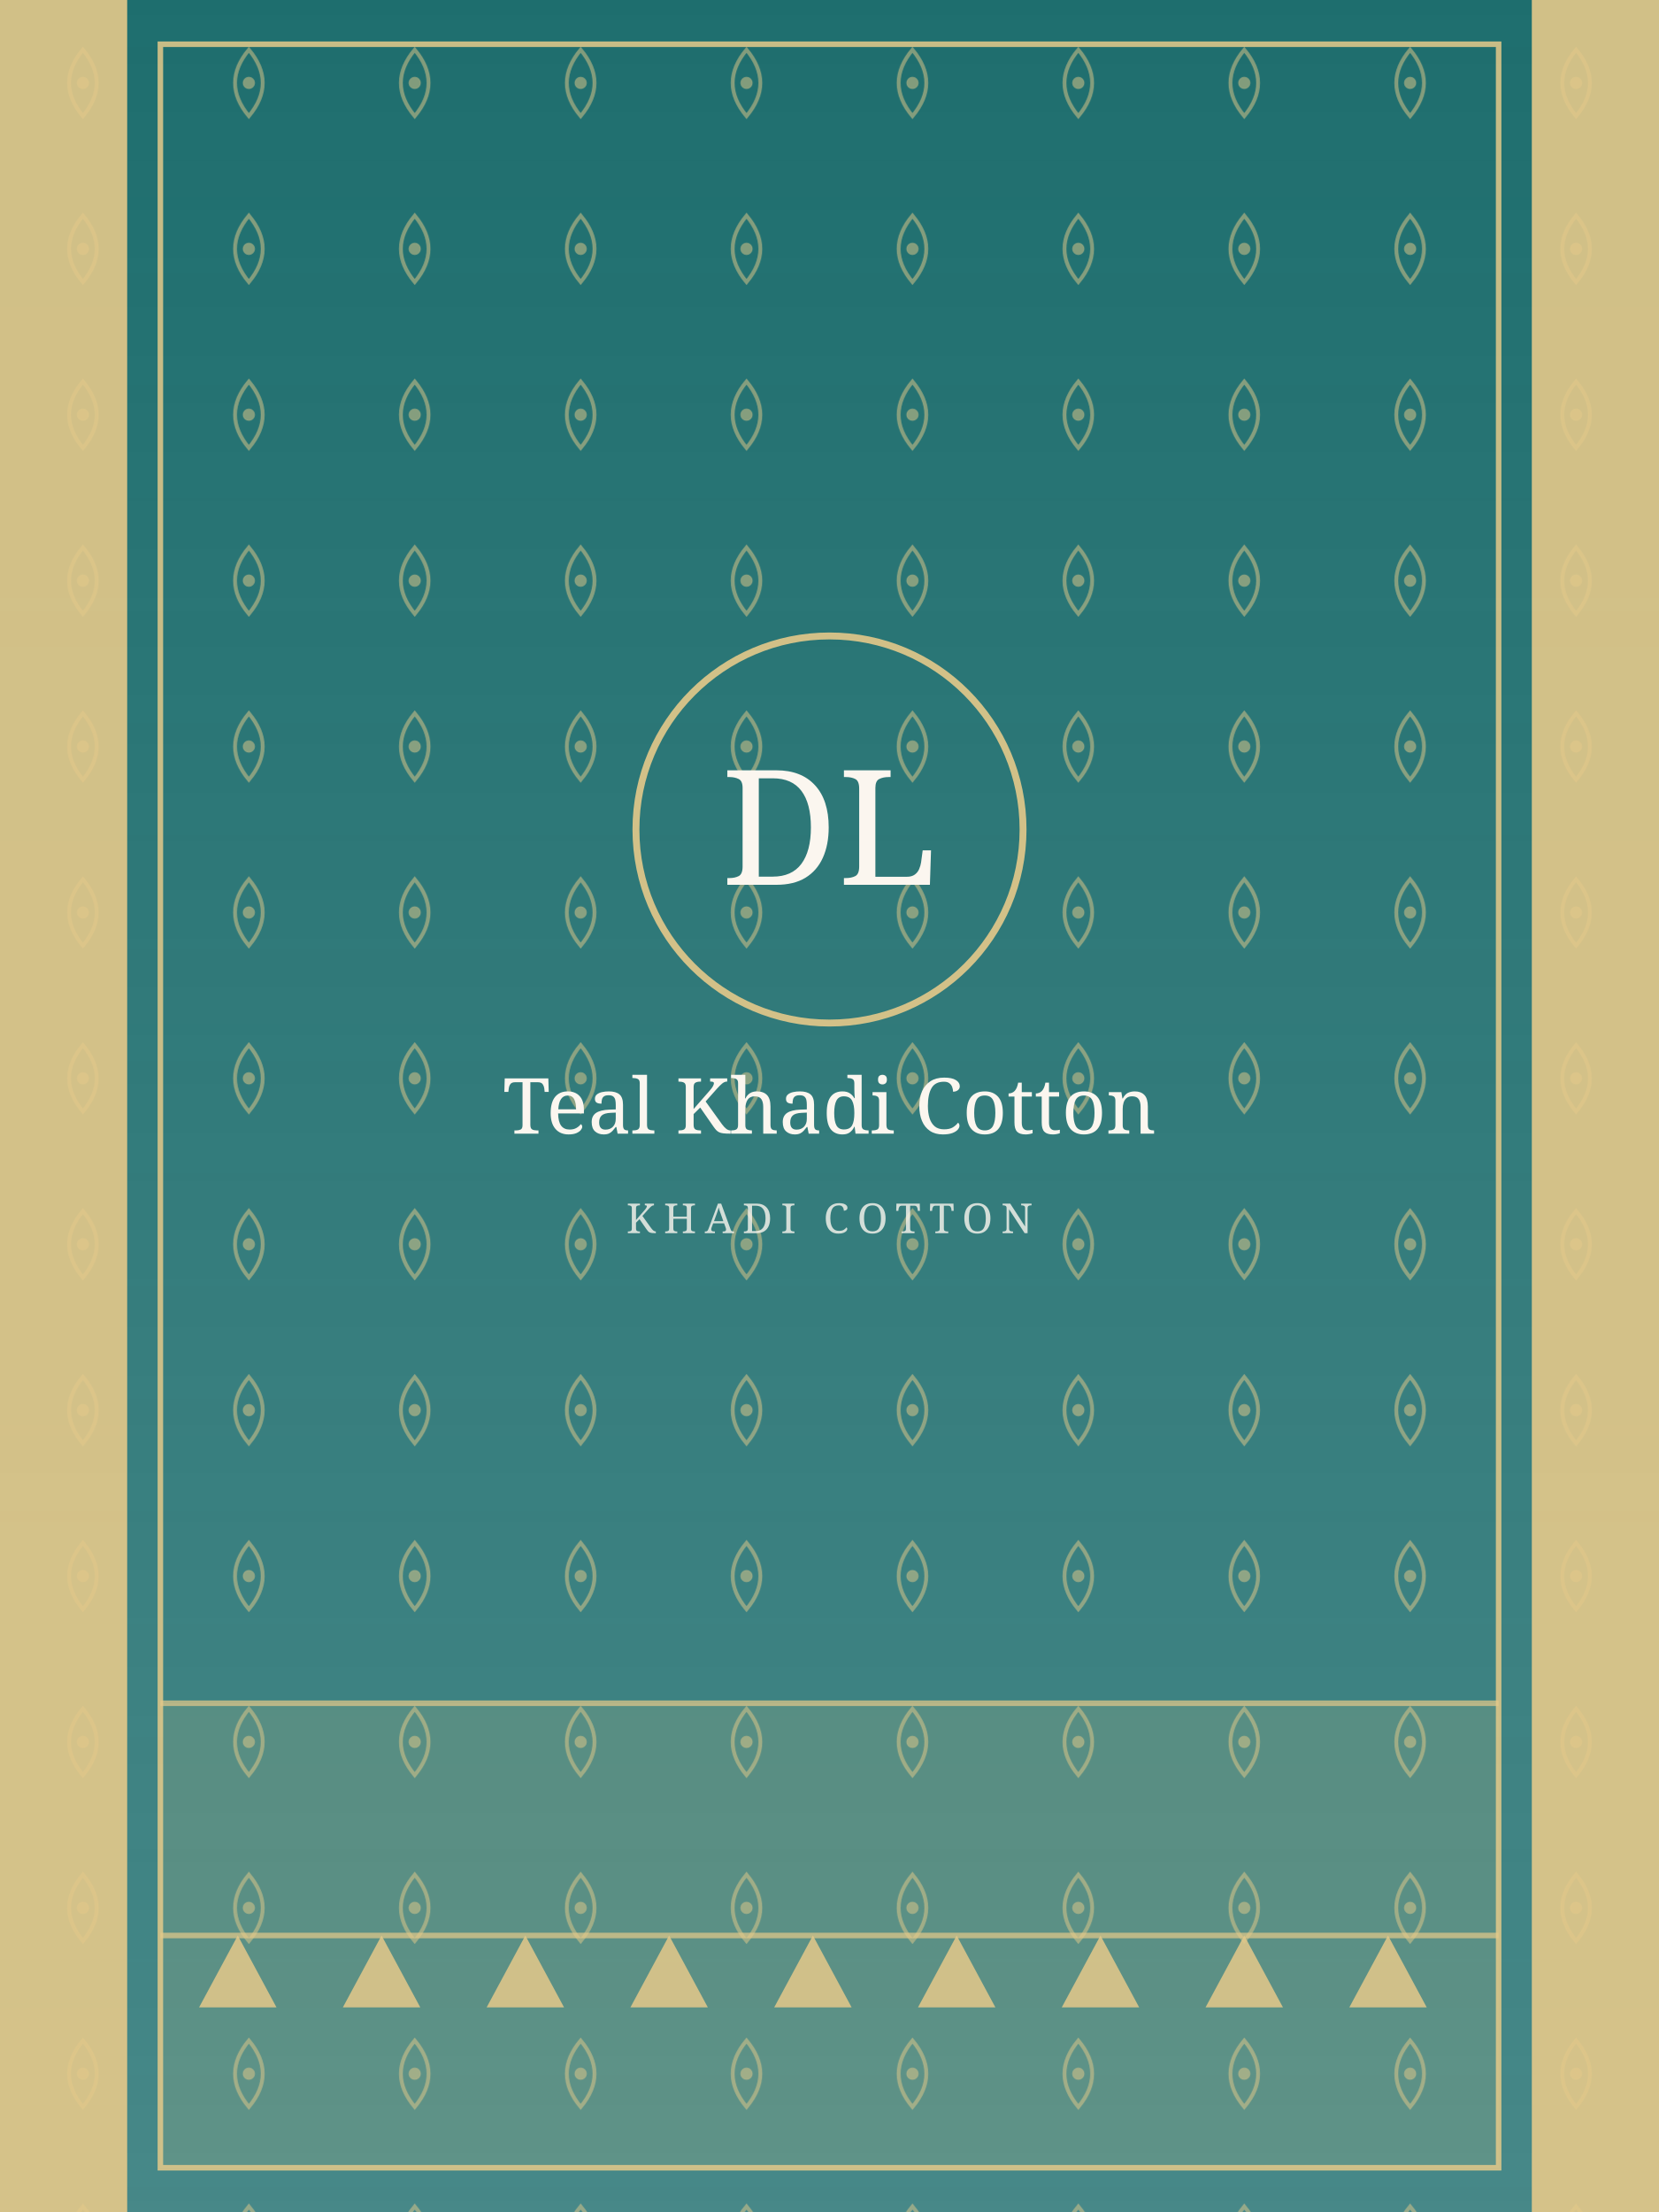
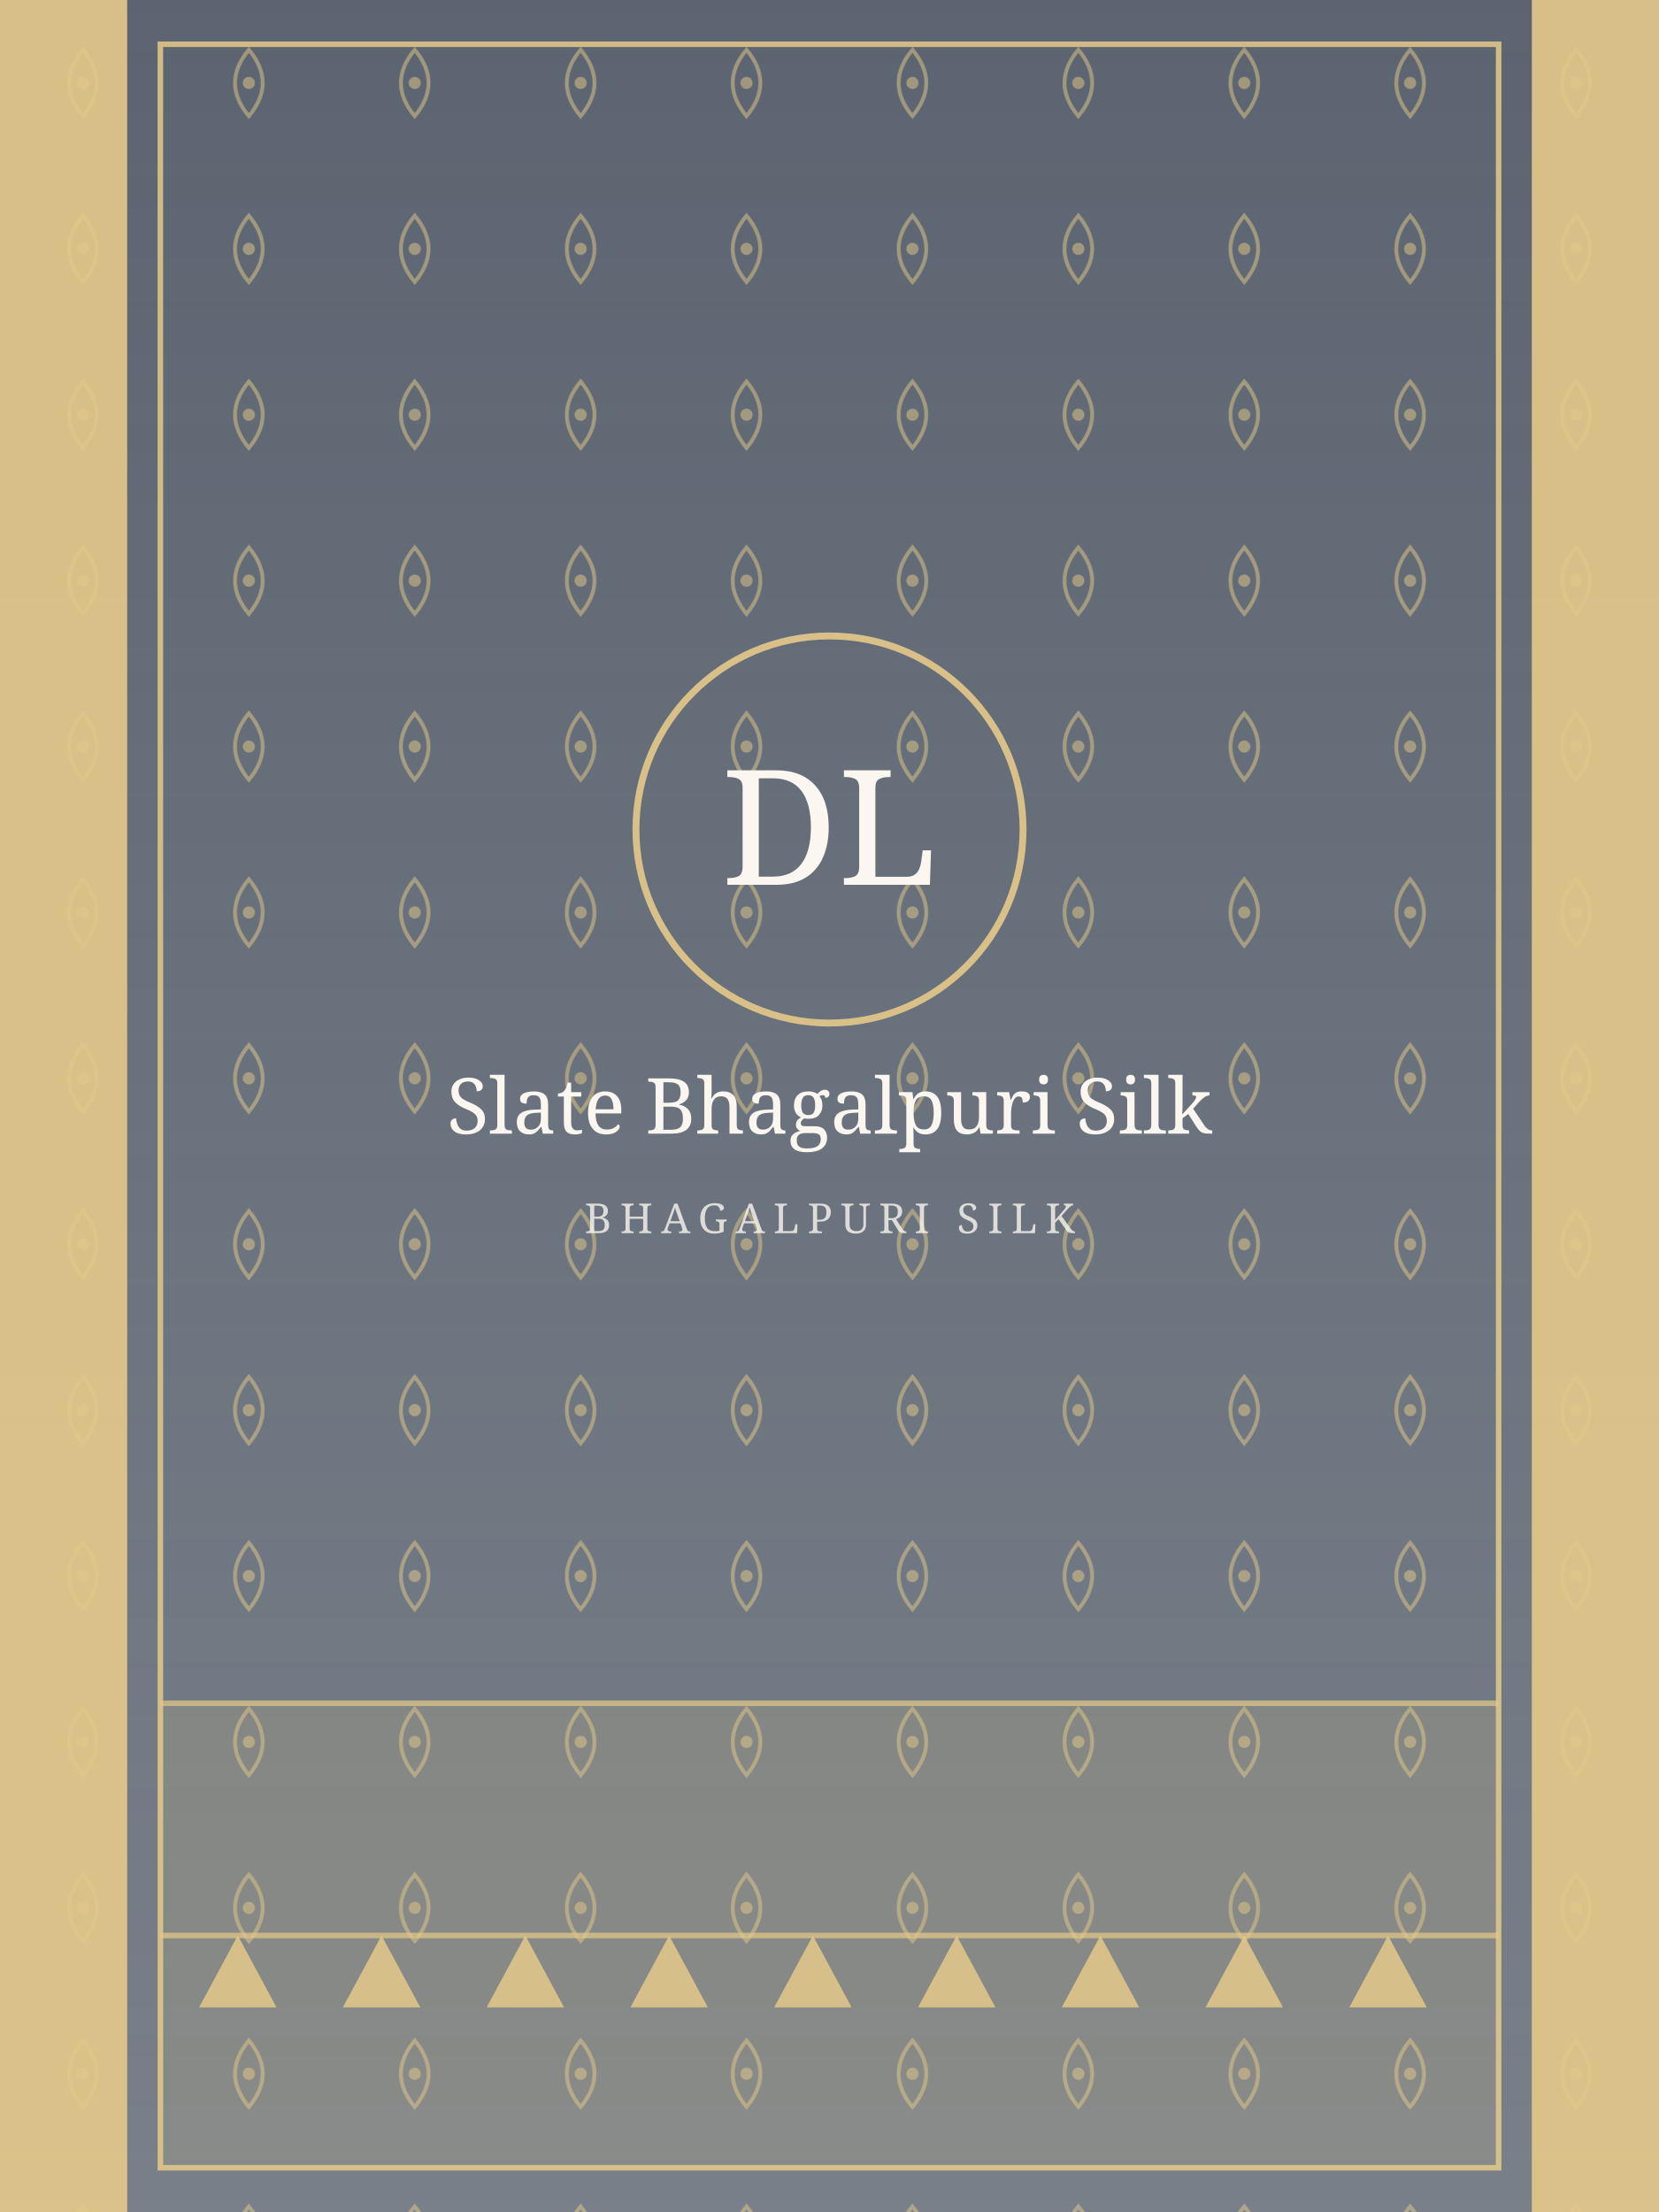
- <svg xmlns="http://www.w3.org/2000/svg" viewBox="0 0 600 800" width="600" height="800" role="img" aria-label="Teal Khadi Cotton">
+ <svg xmlns="http://www.w3.org/2000/svg" viewBox="0 0 600 800" width="600" height="800" role="img" aria-label="Slate Bhagalpuri Silk">
  <defs>
    <linearGradient id="g" x1="0" y1="0" x2="0" y2="1">
-       <stop offset="0" stop-color="#1E6E6E" />
-       <stop offset="1" stop-color="#1E6E6E" stop-opacity="0.82" />
+       <stop offset="0" stop-color="#5B6470" />
+       <stop offset="1" stop-color="#5B6470" stop-opacity="0.82" />
    </linearGradient>
    <pattern id="buti" width="60" height="60" patternUnits="userSpaceOnUse">
      <g fill="none" stroke="#E4C989" stroke-width="1.4" opacity="0.5">
        <path d="M30 18 q10 12 0 24 q-10 -12 0 -24 Z" />
        <circle cx="30" cy="30" r="2.2" fill="#E4C989" stroke="none" />
      </g>
    </pattern>
  </defs>
  <rect width="600" height="800" fill="url(#g)" />
  <rect width="600" height="800" fill="url(#buti)" />
  <rect x="0" y="0" width="46" height="800" fill="#E4C989" opacity="0.9" />
  <rect x="554" y="0" width="46" height="800" fill="#E4C989" opacity="0.9" />
  <g stroke="#E4C989" stroke-width="2" opacity="0.85" fill="none">
    <rect x="58" y="16" width="484" height="768" />
  </g>
  <rect x="58" y="616" width="484" height="168" fill="#E4C989" opacity="0.16" />
  <g stroke="#E4C989" stroke-width="2" opacity="0.7" fill="none">
    <line x1="58" y1="616" x2="542" y2="616" />
    <line x1="58" y1="700" x2="542" y2="700" />
  </g>
  <g fill="#E4C989" opacity="0.85">
    <path d="M86 700 l14 26 l-28 0 Z" />
    <path d="M138 700 l14 26 l-28 0 Z" />
    <path d="M190 700 l14 26 l-28 0 Z" />
    <path d="M242 700 l14 26 l-28 0 Z" />
    <path d="M294 700 l14 26 l-28 0 Z" />
    <path d="M346 700 l14 26 l-28 0 Z" />
    <path d="M398 700 l14 26 l-28 0 Z" />
    <path d="M450 700 l14 26 l-28 0 Z" />
    <path d="M502 700 l14 26 l-28 0 Z" />
  </g>
  <g transform="translate(300,300)">
    <circle r="70" fill="none" stroke="#E4C989" stroke-width="2.5" opacity="0.9" />
    <text x="0" y="20" text-anchor="middle" font-family="Georgia, serif" font-size="58" fill="#FBF6EF">DL</text>
  </g>
-   <text x="300" y="410" text-anchor="middle" font-family="Georgia, serif" font-size="28" fill="#FBF6EF">Teal Khadi Cotton</text>
-   <text x="300" y="446" text-anchor="middle" font-family="Georgia, serif" font-size="15" letter-spacing="3" fill="#FBF6EF" opacity="0.8">KHADI COTTON</text>
+   <text x="300" y="410" text-anchor="middle" font-family="Georgia, serif" font-size="28" fill="#FBF6EF">Slate Bhagalpuri Silk</text>
+   <text x="300" y="446" text-anchor="middle" font-family="Georgia, serif" font-size="15" letter-spacing="3" fill="#FBF6EF" opacity="0.8">BHAGALPURI SILK</text>
</svg>
